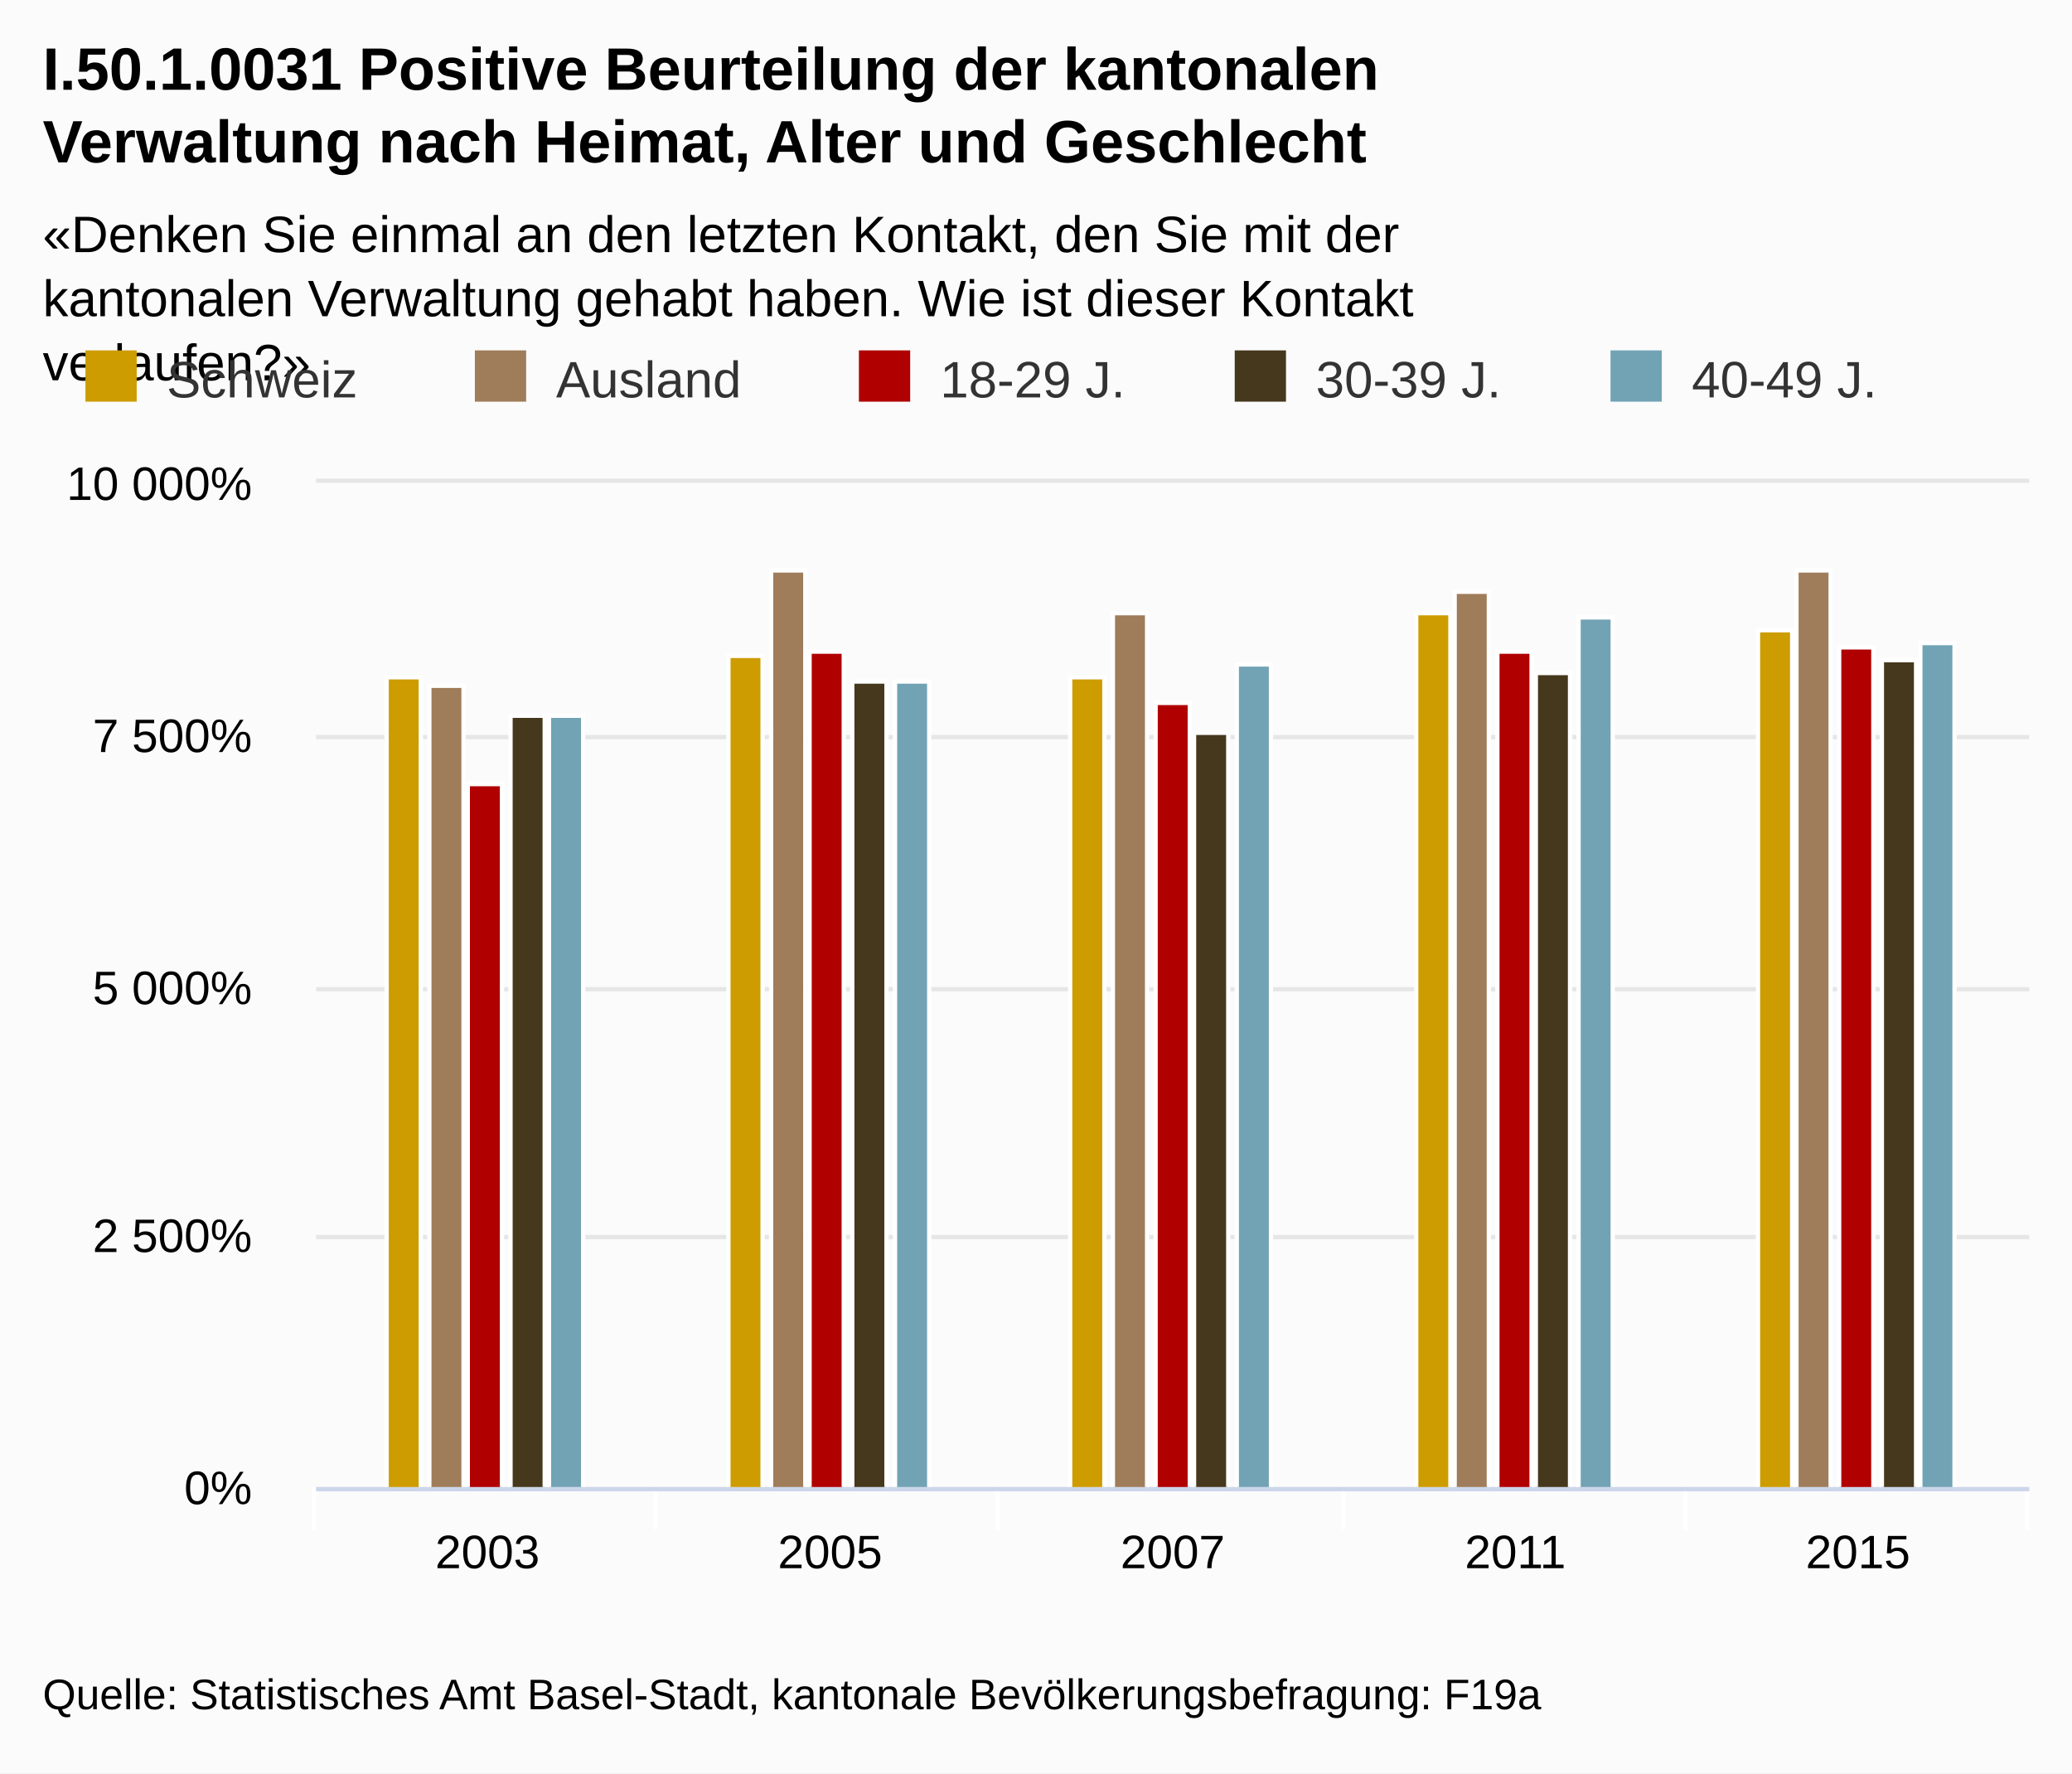
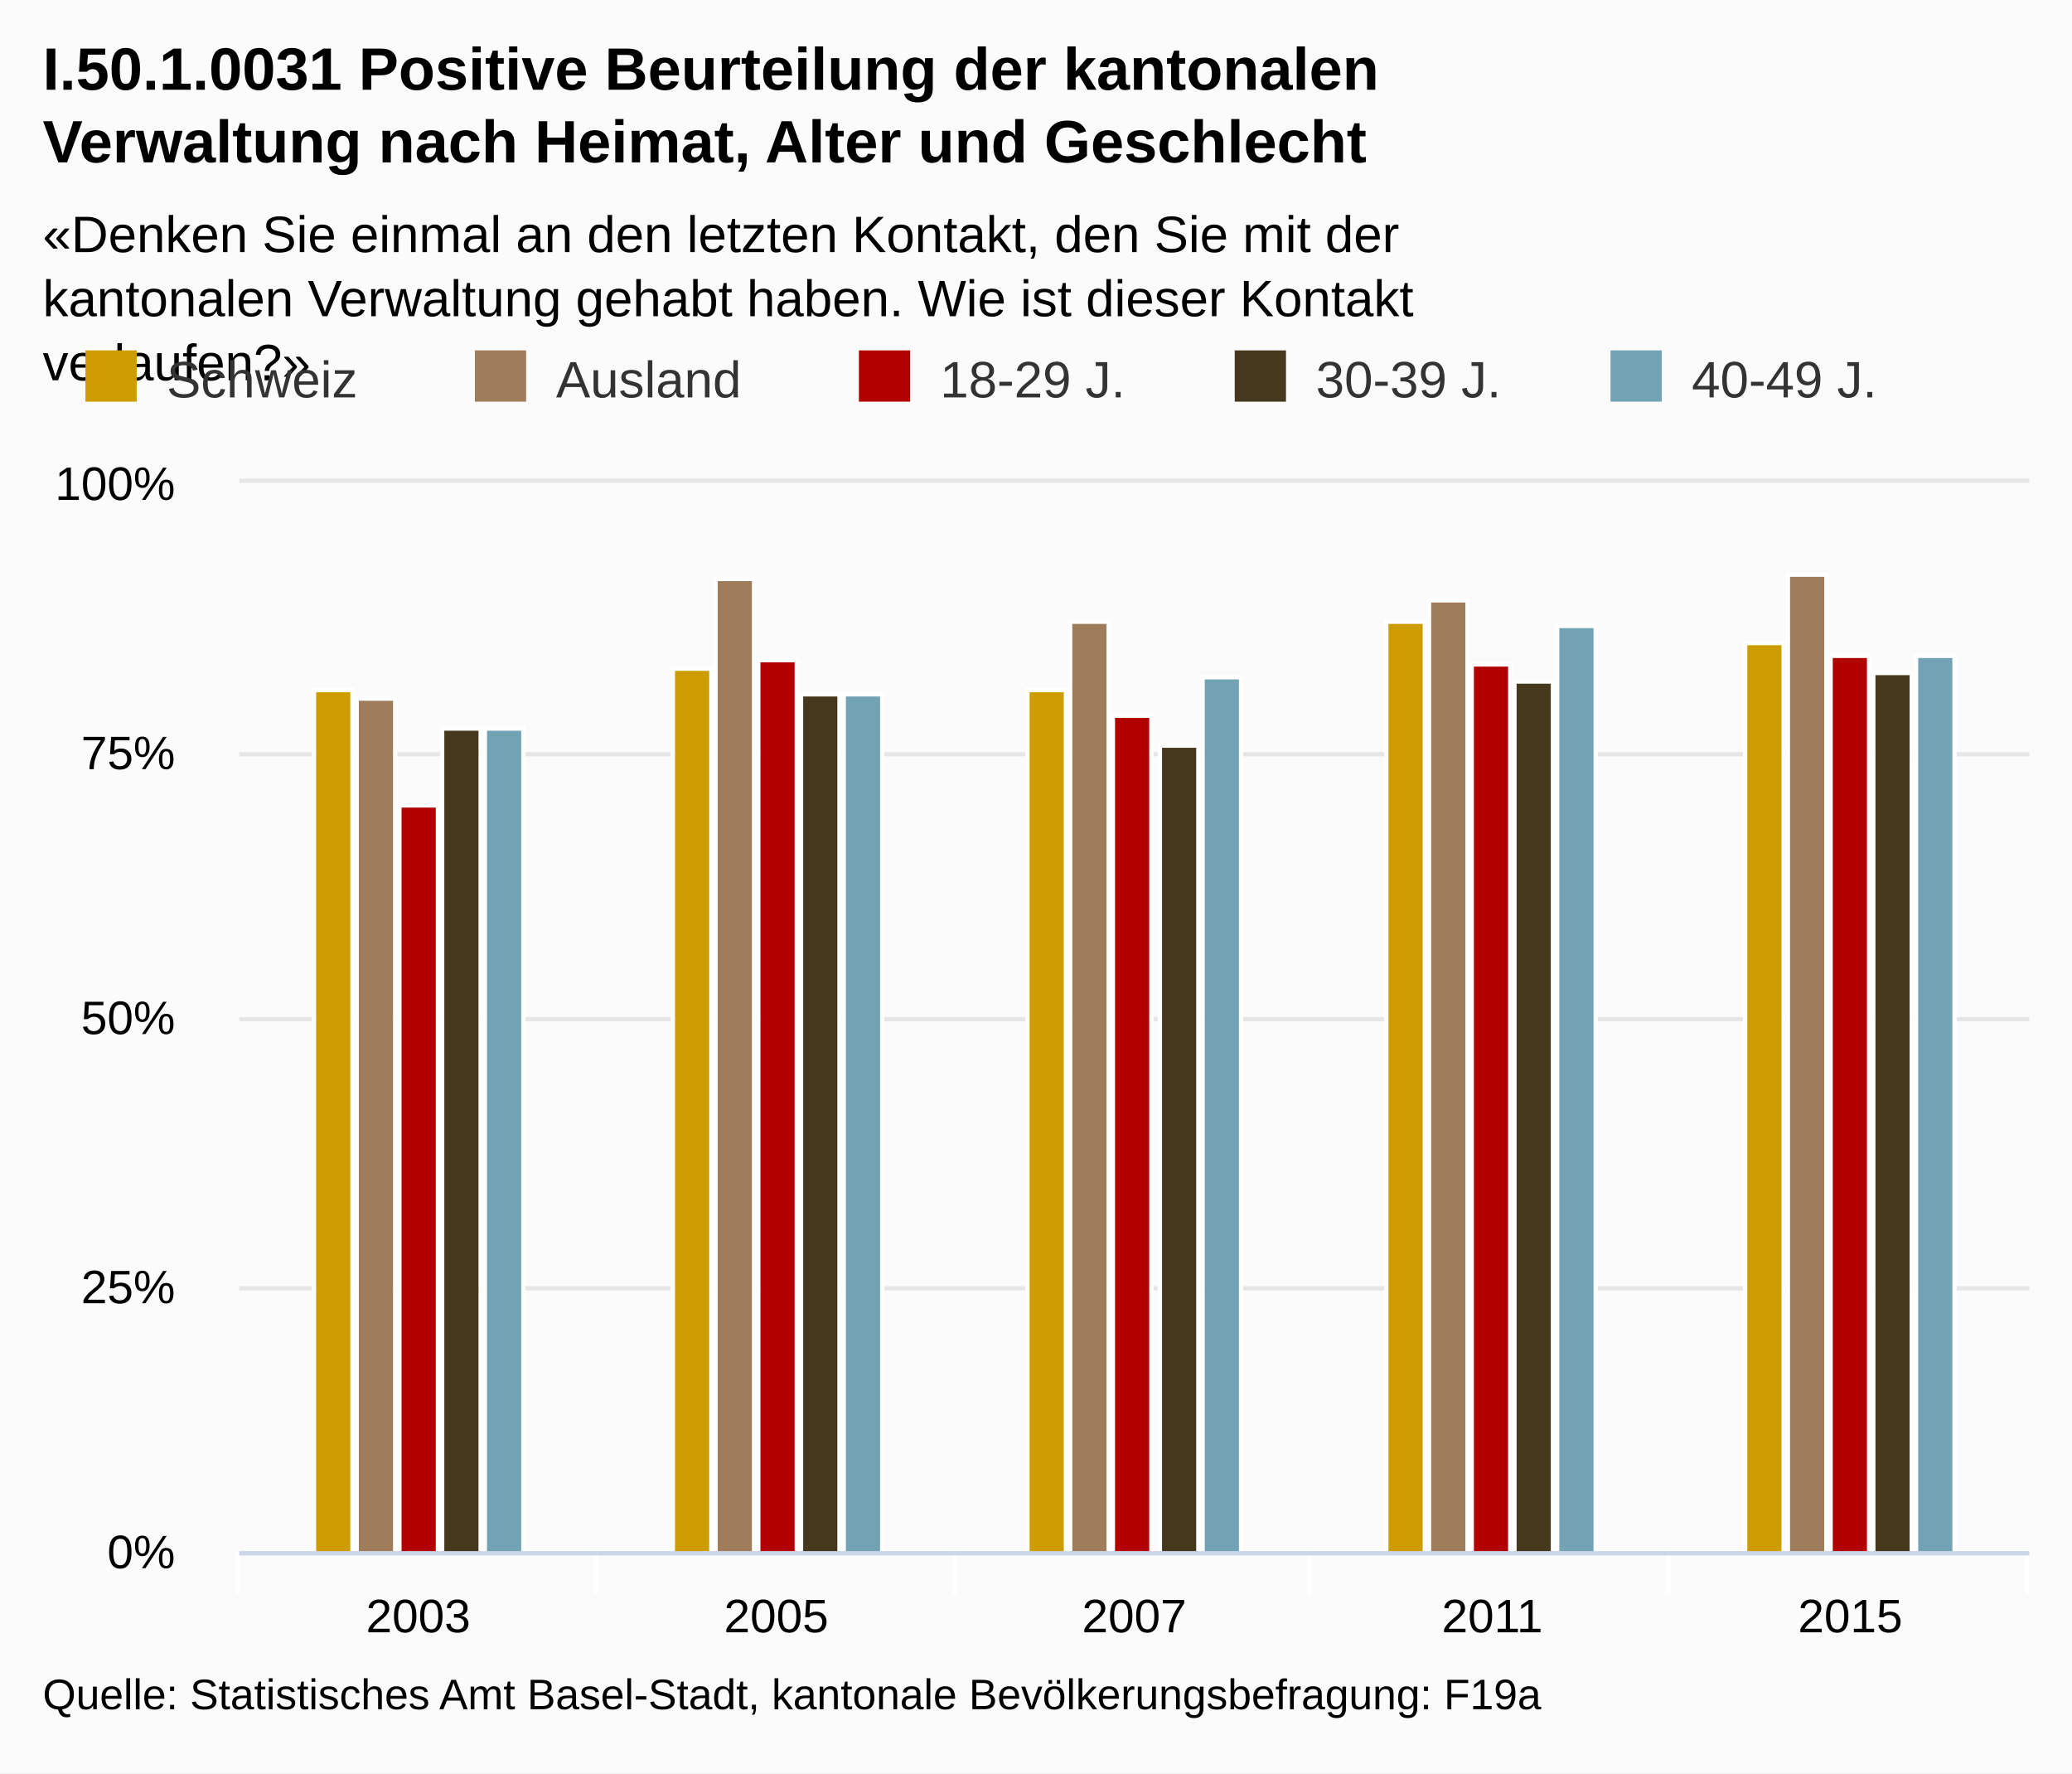
<svg xmlns="http://www.w3.org/2000/svg" class="highcharts-root" viewBox="0 0 485 415" font-family="Arial" font-size="12">
  <defs>
    <clipPath id="a">
-       <path fill="none" d="M0 0h401v235H0z" />
+       <path fill="none" d="M0 0h419v250H0z" />
    </clipPath>
  </defs>
  <rect fill="#fbfbfb" class="highcharts-background" width="485" height="415" rx="0" ry="0" />
-   <path fill="none" class="highcharts-plot-background" d="M74 113h401v235H74z" />
+   <path fill="none" class="highcharts-plot-background" d="M56 113h419v250H56z" />
  <g class="highcharts-grid highcharts-xaxis-grid">
-     <path fill="none" class="highcharts-grid-line" d="M153.5 113v235m80-235v235m81-235v235m80-235v235m80-235v235m-401-235v235" />
+     <path fill="none" class="highcharts-grid-line" d="M139.5 113v250m84-250v250m83-250v250m84-250v250m84-250v250m-419-250v250" />
  </g>
  <g class="highcharts-grid highcharts-yaxis-grid">
-     <path fill="none" stroke="#e6e6e6" class="highcharts-grid-line" d="M74 348.5h401m-401-59h401m-401-58h401m-401-59h401m-401-60h401" />
+     <path fill="none" stroke="#e6e6e6" class="highcharts-grid-line" d="M56 363.5h419m-419-62h419m-419-63h419m-419-62h419m-419-64h419" />
  </g>
-   <path fill="none" class="highcharts-plot-border" d="M74 113h401v235H74z" />
+   <path fill="none" class="highcharts-plot-border" d="M56 113h419v250H56z" />
  <g class="highcharts-axis highcharts-xaxis">
-     <path fill="none" class="highcharts-tick" stroke="#FFF" d="M153.5 348v10m80-10v10m81-10v10m80-10v10m80-10v10m-401-10v10" />
-     <path fill="none" class="highcharts-axis-line" stroke="#ccd6eb" d="M74 348.5h401" />
+     <path fill="none" class="highcharts-tick" stroke="#FFF" d="M139.5 363v10m84-10v10m83-10v10m84-10v10m84-10v10m-419-10v10" />
+     <path fill="none" class="highcharts-axis-line" stroke="#ccd6eb" d="M56 363.5h419" />
  </g>
  <g class="highcharts-axis highcharts-yaxis">
-     <path fill="none" class="highcharts-axis-line" d="M74 113v235" />
+     <path fill="none" class="highcharts-axis-line" d="M56 113v250" />
  </g>
  <g class="highcharts-series-group">
-     <g class="highcharts-series highcharts-series-0 highcharts-column-series highcharts-color-undefined highcharts-tracker" transform="translate(74 113)" clip-path="url(#a)">
-       <path fill="#cd9c00" class="highcharts-point" stroke="#fff" d="M16.5 45.5h8v190h-8zm80-5h8v195h-8zm80 5h8v190h-8zm81-15h8v205h-8zm80 4h8v201h-8z" />
+     <g class="highcharts-series highcharts-series-0 highcharts-column-series highcharts-color-undefined highcharts-tracker" transform="translate(56 113)" clip-path="url(#a)">
+       <path fill="#cd9c00" class="highcharts-point" stroke="#fff" d="M17.5 48.5h9v202h-9zm84-5h9v207h-9zm83 5h9v202h-9zm84-16h9v218h-9zm84 5h9v213h-9z" />
    </g>
-     <g class="highcharts-series highcharts-series-1 highcharts-column-series highcharts-color-undefined highcharts-tracker" transform="translate(74 113)" clip-path="url(#a)">
-       <path fill="#9f7c5a" class="highcharts-point" stroke="#fff" d="M26.5 47.5h8v188h-8zm80-27h8v215h-8zm80 10h8v205h-8zm80-5h8v210h-8zm80-5h8v215h-8z" />
+     <g class="highcharts-series highcharts-series-1 highcharts-column-series highcharts-color-undefined highcharts-tracker" transform="translate(56 113)" clip-path="url(#a)">
+       <path fill="#9f7c5a" class="highcharts-point" stroke="#fff" d="M27.5 50.5h9v200h-9zm84-28h9v228h-9zm83 10h9v218h-9zm84-5h9v223h-9zm84-6h9v229h-9z" />
    </g>
-     <g class="highcharts-series highcharts-series-2 highcharts-column-series highcharts-color-undefined highcharts-tracker" transform="translate(74 113)" clip-path="url(#a)">
-       <path fill="#b00000" class="highcharts-point" stroke="#fff" d="M35.5 70.5h8v165h-8zm80-31h8v196h-8zm81 12h8v184h-8zm80-12h8v196h-8zm80-1h8v197h-8z" />
+     <g class="highcharts-series highcharts-series-2 highcharts-column-series highcharts-color-undefined highcharts-tracker" transform="translate(56 113)" clip-path="url(#a)">
+       <path fill="#b00000" class="highcharts-point" stroke="#fff" d="M37.5 75.5h9v175h-9zm84-34h9v209h-9zm83 13h9v196h-9zm84-12h9v208h-9zm84-2h9v210h-9z" />
    </g>
-     <g class="highcharts-series highcharts-series-3 highcharts-column-series highcharts-color-undefined highcharts-tracker" transform="translate(74 113)" clip-path="url(#a)">
-       <path fill="#45381d" class="highcharts-point" stroke="#fff" d="M45.5 54.5h8v181h-8zm80-8h8v189h-8zm80 12h8v177h-8zm80-14h8v191h-8zm81-3h8v194h-8z" />
+     <g class="highcharts-series highcharts-series-3 highcharts-column-series highcharts-color-undefined highcharts-tracker" transform="translate(56 113)" clip-path="url(#a)">
+       <path fill="#45381d" class="highcharts-point" stroke="#fff" d="M47.5 57.5h9v193h-9zm84-8h9v201h-9zm84 12h9v189h-9zm83-15h9v204h-9zm84-2h9v206h-9z" />
    </g>
-     <g class="highcharts-series highcharts-series-4 highcharts-column-series highcharts-color-undefined highcharts-tracker" transform="translate(74 113)" clip-path="url(#a)">
-       <path fill="#71a3b5" class="highcharts-point" stroke="#fff" d="M54.5 54.5h8v181h-8zm81-8h8v189h-8zm80-4h8v193h-8zm80-11h8v204h-8zm80 6h8v198h-8z" />
+     <g class="highcharts-series highcharts-series-4 highcharts-column-series highcharts-color-undefined highcharts-tracker" transform="translate(56 113)" clip-path="url(#a)">
+       <path fill="#71a3b5" class="highcharts-point" stroke="#fff" d="M57.5 57.5h9v193h-9zm84-8h9v201h-9zm84-4h9v205h-9zm83-12h9v217h-9zm84 7h9v210h-9z" />
    </g>
  </g>
  <text x="10" class="highcharts-title" style="width:421px" y="21" color="#000" font-size="14" font-weight="700">
    <tspan>I.50.1.0031 Positive Beurteilung der kantonalen</tspan>
    <tspan dy="17" x="10">Verwaltung nach Heimat, Alter und Geschlecht</tspan>
  </text>
  <text x="10" class="highcharts-subtitle" style="width:421px" y="59" color="#000" font-weight="400">
    <tspan>«Denken Sie einmal an den letzten Kontakt, den Sie mit der</tspan>
    <tspan dy="15" x="10">kantonalen Verwaltung gehabt haben. Wie ist dieser Kontakt</tspan>
    <tspan dy="15" x="10">verlaufen?»</tspan>
  </text>
  <g class="highcharts-legend" transform="translate(10 75)">
    <rect fill="none" class="highcharts-legend-box" rx="0" ry="0" width="440" height="26" />
    <g class="highcharts-legend-item highcharts-column-series highcharts-color-undefined highcharts-series-0">
      <text x="21" y="15" color="#333" font-weight="400" cursor="pointer" fill="#333" transform="translate(8 3)">
                Schweiz
            </text>
      <path fill="#cd9c00" class="highcharts-point" d="M10 7h12v12H10z" />
    </g>
    <g class="highcharts-legend-item highcharts-column-series highcharts-color-undefined highcharts-series-1">
      <text x="21" y="15" color="#333" font-weight="400" cursor="pointer" fill="#333" transform="translate(99.156 3)">
                Ausland
            </text>
      <path fill="#9f7c5a" class="highcharts-point" d="M101.156 7h12v12h-12z" />
    </g>
    <g class="highcharts-legend-item highcharts-column-series highcharts-color-undefined highcharts-series-2">
      <text x="21" y="15" color="#333" font-weight="400" cursor="pointer" fill="#333" transform="translate(189.047 3)">
        <tspan>18-29 J.</tspan>
      </text>
      <path fill="#b00000" class="highcharts-point" d="M191.047 7h12v12h-12z" />
    </g>
    <g class="highcharts-legend-item highcharts-column-series highcharts-color-undefined highcharts-series-3">
      <text x="21" y="15" color="#333" font-weight="400" cursor="pointer" fill="#333" transform="translate(277.016 3)">
        <tspan>30-39 J.</tspan>
      </text>
      <path fill="#45381d" class="highcharts-point" d="M279.016 7h12v12h-12z" />
    </g>
    <g class="highcharts-legend-item highcharts-column-series highcharts-color-undefined highcharts-series-4">
      <text x="21" y="15" color="#333" font-weight="400" cursor="pointer" fill="#333" transform="translate(364.984 3)">
        <tspan>40-49 J.</tspan>
      </text>
      <path fill="#71a3b5" class="highcharts-point" d="M366.984 7h12v12h-12z" />
    </g>
  </g>
  <g class="highcharts-axis-labels highcharts-xaxis-labels" text-anchor="middle" color="#000" cursor="default" font-size="11">
-     <text x="114.1" style="width:70px" y="367">
+     <text x="97.9" style="width:74px" y="382">
      <tspan>2003</tspan>
    </text>
-     <text x="194.3" style="width:70px" y="367">
+     <text x="181.7" style="width:74px" y="382">
      <tspan>2005</tspan>
    </text>
-     <text x="274.5" style="width:70px" y="367">
+     <text x="265.5" style="width:74px" y="382">
      <tspan>2007</tspan>
    </text>
-     <text x="354.7" style="width:70px" y="367">
+     <text x="349.3" style="width:74px" y="382">
      <tspan>2011</tspan>
    </text>
-     <text x="434.9" style="width:70px" y="367">
+     <text x="433.1" style="width:74px" y="382">
      <tspan>2015</tspan>
    </text>
  </g>
  <g class="highcharts-axis-labels highcharts-yaxis-labels" text-anchor="end" color="#000" cursor="default" font-size="11">
-     <text x="59" style="width:150px" y="352">
+     <text x="41" style="width:150px" y="367">
      <tspan>0%</tspan>
    </text>
-     <text x="59" style="width:150px" y="293">
-       <tspan>2 500%</tspan>
+     <text x="41" style="width:150px" y="305">
+       <tspan>25%</tspan>
    </text>
-     <text x="59" style="width:150px" y="235">
-       <tspan>5 000%</tspan>
+     <text x="41" style="width:150px" y="242">
+       <tspan>50%</tspan>
    </text>
-     <text x="59" style="width:150px" y="176">
-       <tspan>7 500%</tspan>
+     <text x="41" style="width:150px" y="180">
+       <tspan>75%</tspan>
    </text>
-     <text x="59" style="width:150px" y="117">
-       <tspan>10 000%</tspan>
+     <text x="41" style="width:150px" y="117">
+       <tspan>100%</tspan>
    </text>
  </g>
  <text x="10" class="highcharts-credits" y="400" cursor="default" color="#000" font-size="10">
    <tspan>Quelle: Statistisches Amt Basel-Stadt, kantonale Bevölkerungsbefragung: F19a</tspan>
  </text>
</svg>
